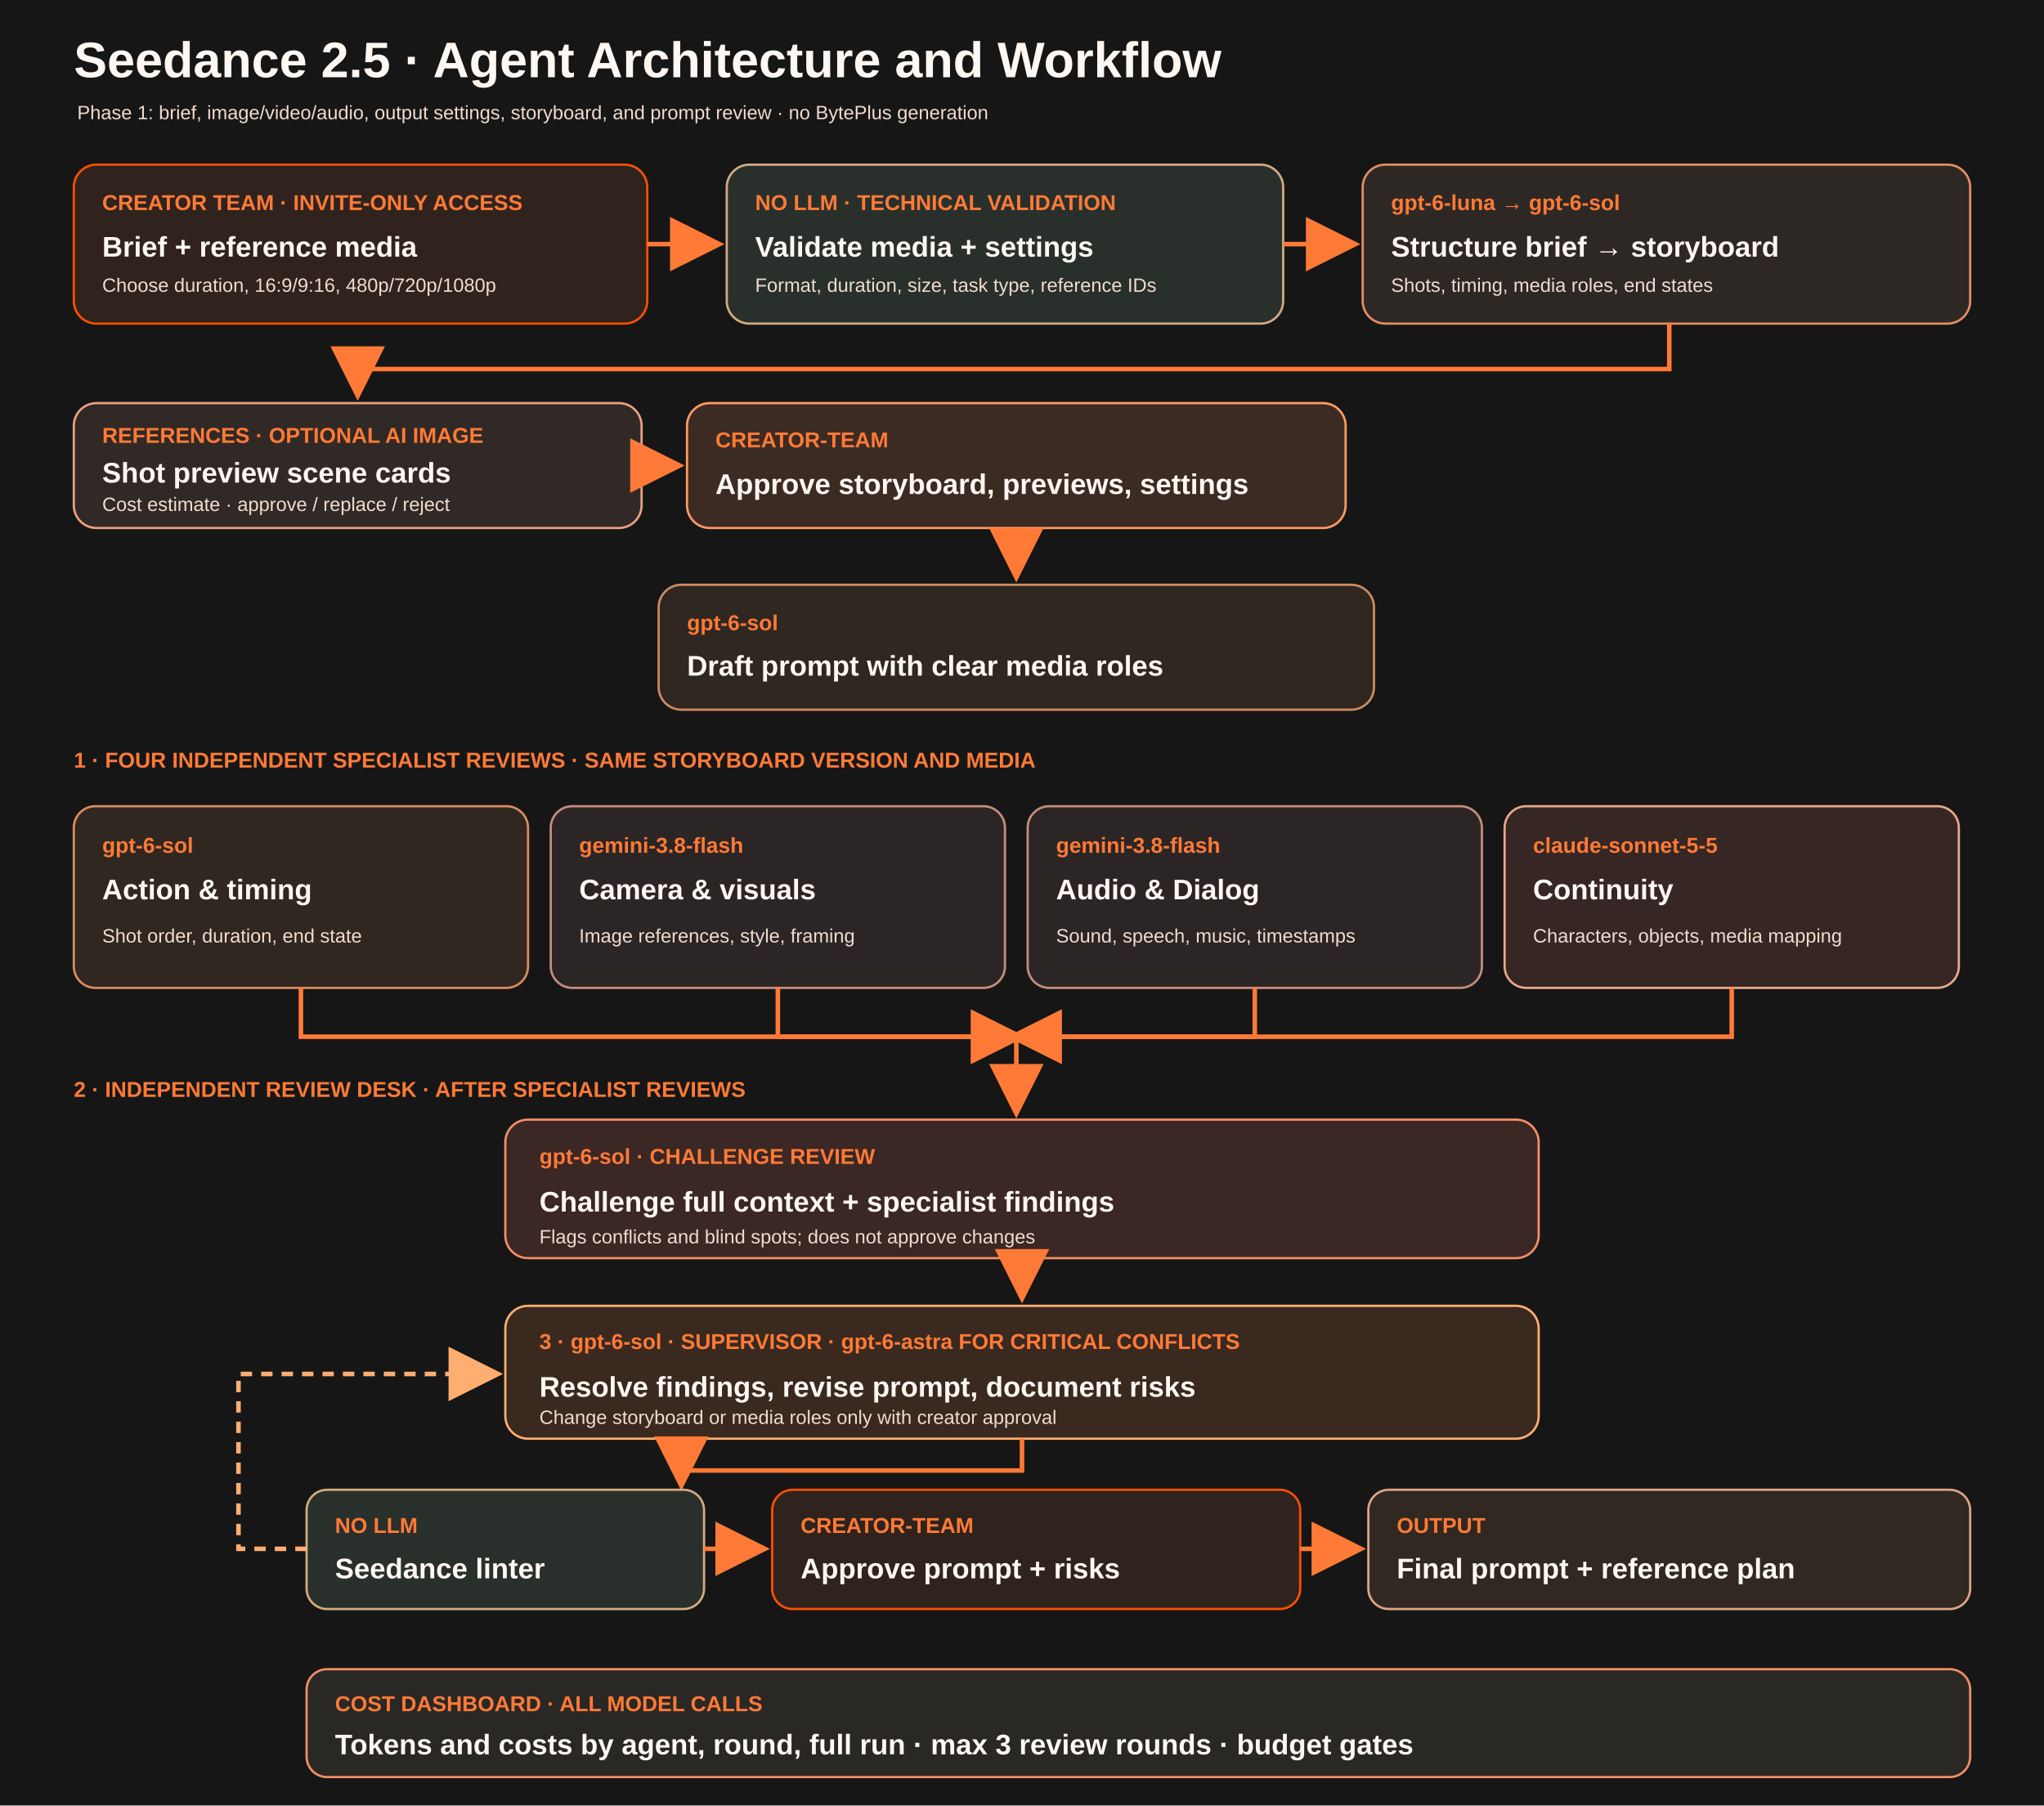
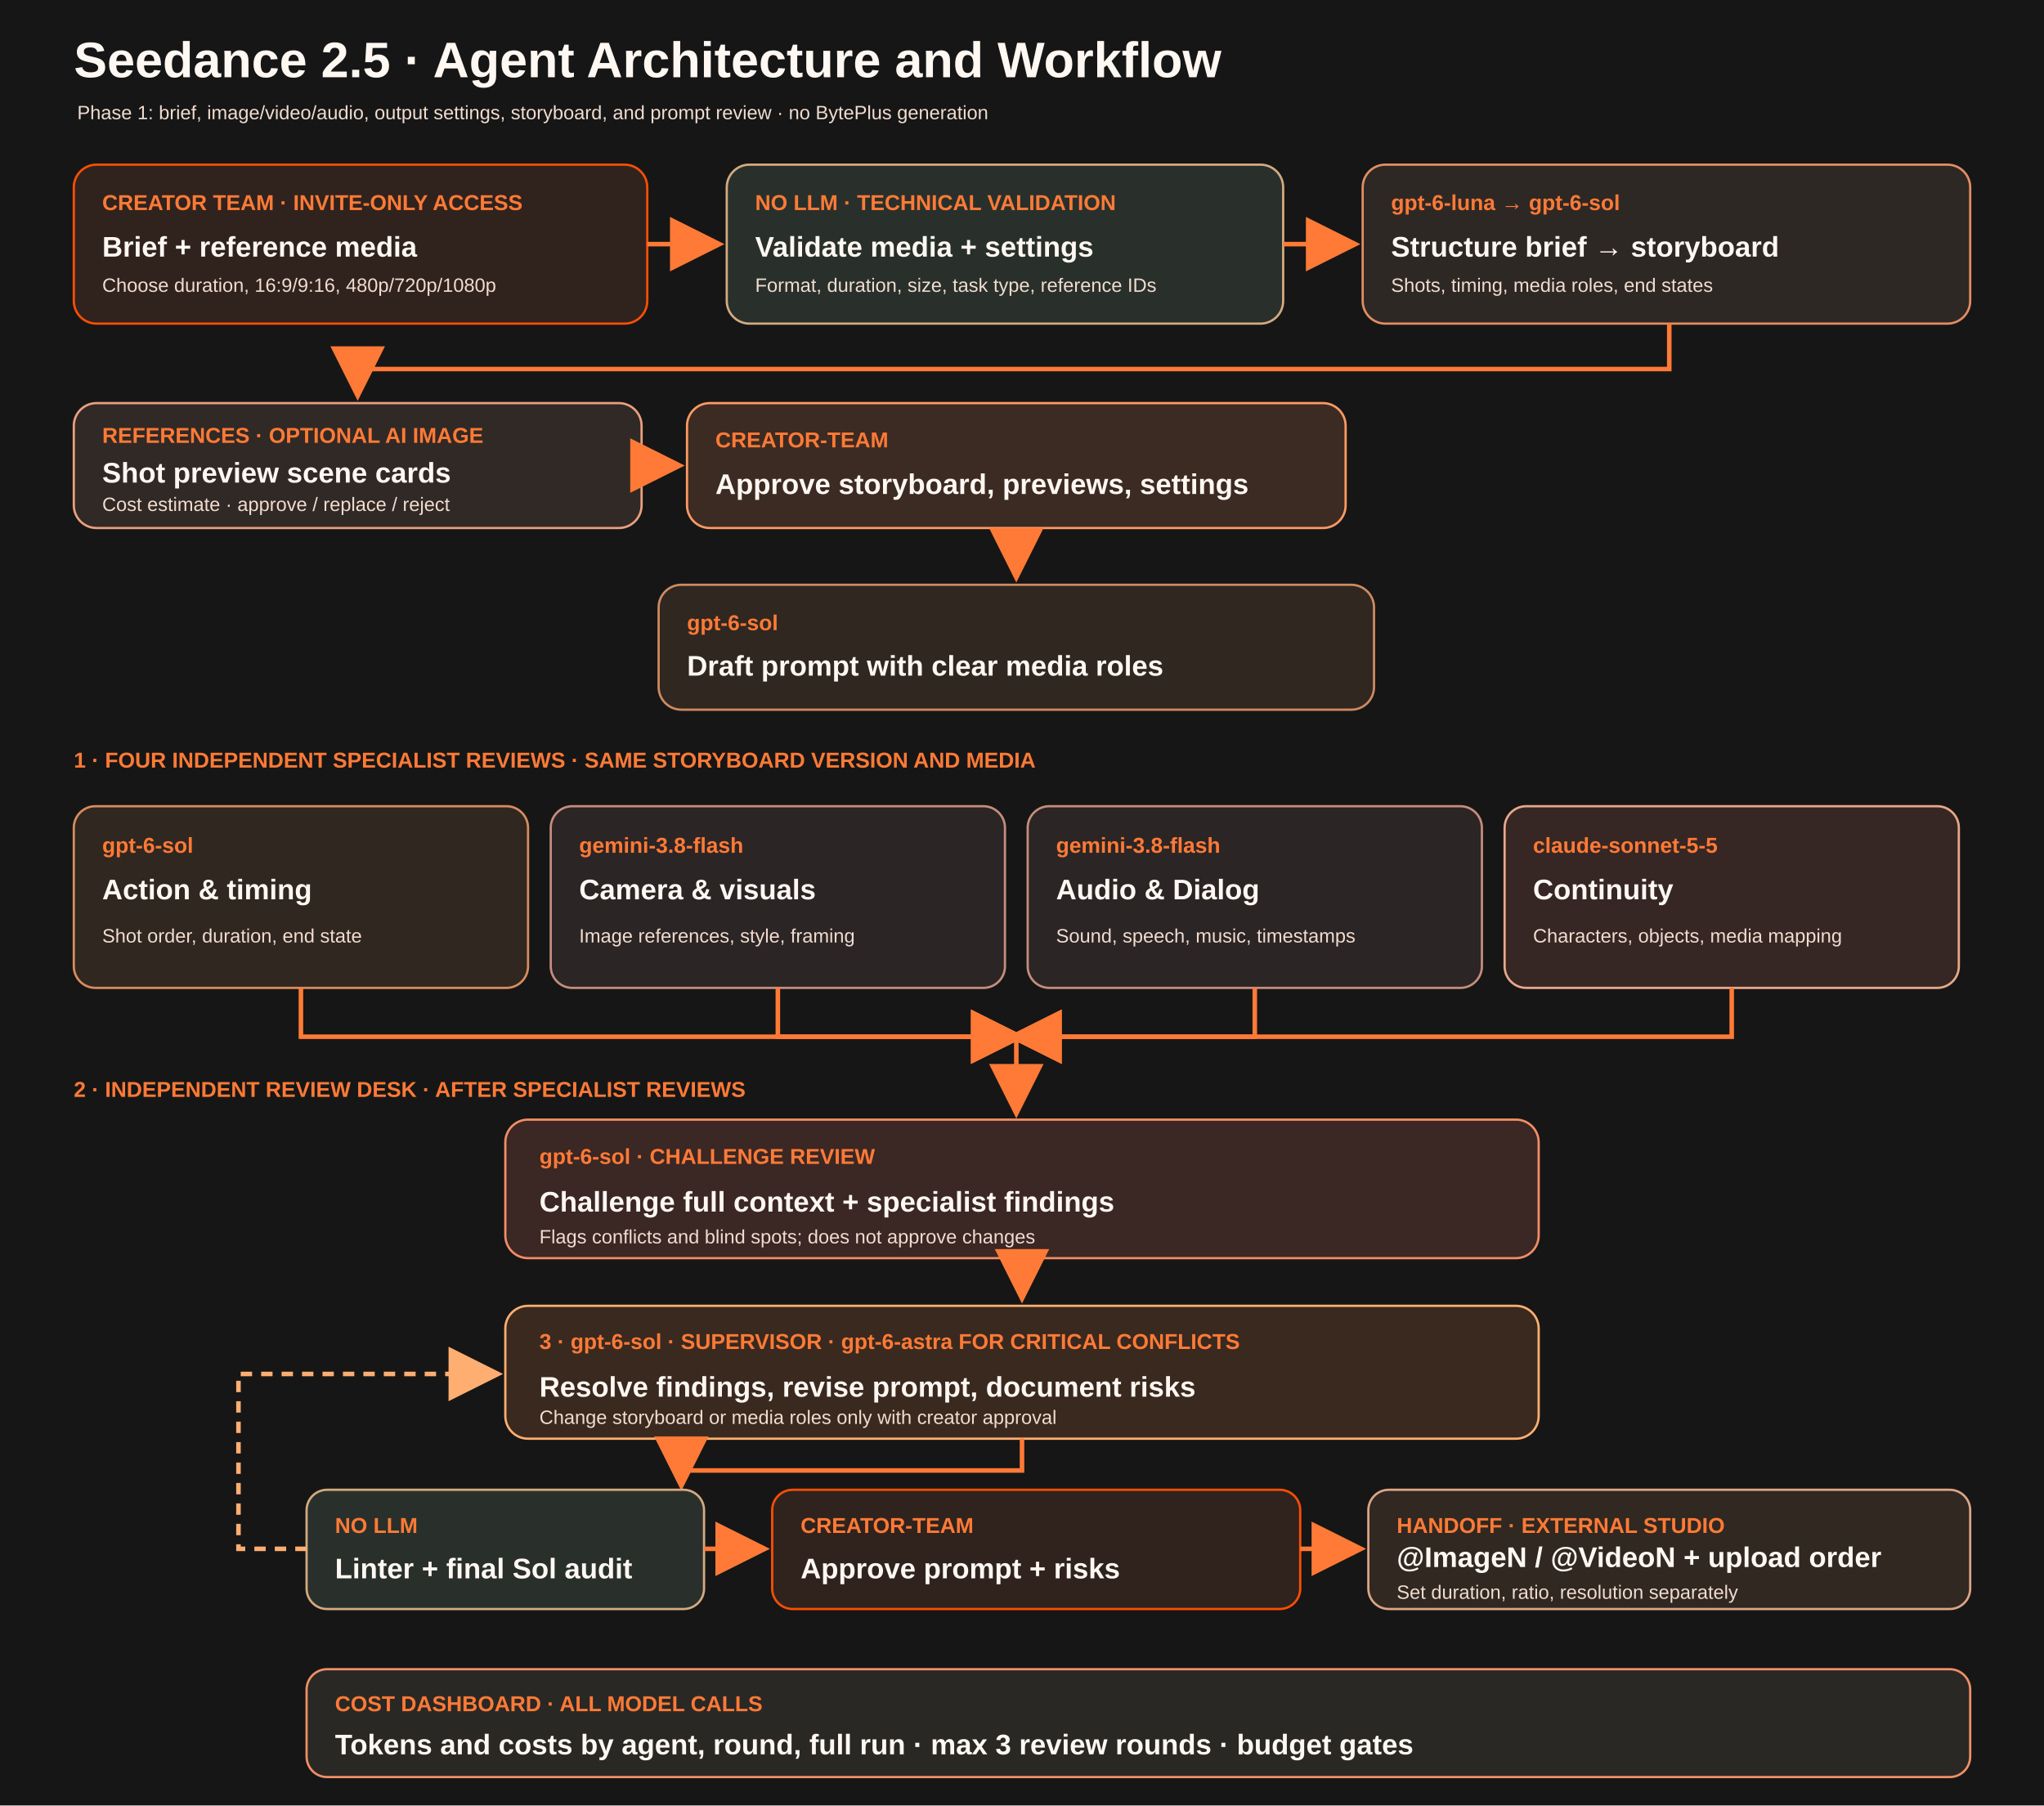
<svg xmlns="http://www.w3.org/2000/svg" width="1800" height="1590" viewBox="0 0 1800 1590" role="img" aria-labelledby="title desc">
  <defs>
    <style>text{font-family:Segoe UI,Arial,sans-serif;fill:#FFF7F2}.title{font-size:44px;font-weight:750}.head{font-size:25px;font-weight:700}.model{font-size:19px;font-weight:700;fill:#FF7A36}.small{font-size:17px;fill:#F1DCD0}.line{stroke:#FF7A36;stroke-width:4;fill:none;marker-end:url(#arrow)}.loop{stroke:#FFAE72;stroke-width:4;fill:none;stroke-dasharray:10 8;marker-end:url(#gold)}</style>
    <marker id="arrow" markerWidth="12" markerHeight="12" refX="10" refY="6" orient="auto">
      <path d="M0 0L12 6L0 12Z" fill="#FF7A36" />
    </marker>
    <marker id="gold" markerWidth="12" markerHeight="12" refX="10" refY="6" orient="auto">
      <path d="M0 0L12 6L0 12Z" fill="#FFAE72" />
    </marker>
  </defs>
  <rect width="1800" height="1590" fill="#161616" />
  <text x="65" y="68" class="title">Seedance 2.5 · Agent Architecture and Workflow</text>
  <text x="68" y="105" class="small">Phase 1: brief, image/video/audio, output settings, storyboard, and prompt review · no BytePlus generation</text>
  <rect x="65" y="145" width="505" height="140" rx="20" fill="#30231E" stroke="#FB4E04" stroke-width="2" />
  <text x="90" y="185" class="model">CREATOR TEAM · INVITE-ONLY ACCESS</text>
  <text x="90" y="226" class="head">Brief + reference media</text>
  <text x="90" y="257" class="small">Choose duration, 16:9/9:16, 480p/720p/1080p</text>
  <path d="M570 215H630" class="line" />
  <rect x="640" y="145" width="490" height="140" rx="20" fill="#29302B" stroke="#D3AA80" stroke-width="2" />
  <text x="665" y="185" class="model">NO LLM · TECHNICAL VALIDATION</text>
  <text x="665" y="226" class="head">Validate media + settings</text>
  <text x="665" y="257" class="small">Format, duration, size, task type, reference IDs</text>
  <path d="M1130 215H1190" class="line" />
  <rect x="1200" y="145" width="535" height="140" rx="20" fill="#2E2825" stroke="#E28D62" stroke-width="2" />
  <text x="1225" y="185" class="model">gpt-6-luna → gpt-6-sol</text>
  <text x="1225" y="226" class="head">Structure brief → storyboard</text>
  <text x="1225" y="257" class="small">Shots, timing, media roles, end states</text>
  <path d="M1470 285V325H315V345" class="line" />
  <rect x="65" y="355" width="500" height="110" rx="20" fill="#312925" stroke="#E9A080" stroke-width="2" />
  <text x="90" y="390" class="model">REFERENCES · OPTIONAL AI IMAGE</text>
  <text x="90" y="425" class="head">Shot preview scene cards</text>
  <text x="90" y="450" class="small">Cost estimate · approve / replace / reject</text>
  <path d="M565 410H595" class="line" />
  <rect x="605" y="355" width="580" height="110" rx="20" fill="#3C2B22" stroke="#FF9A63" stroke-width="2" />
  <text x="630" y="394" class="model">CREATOR-TEAM</text>
  <text x="630" y="435" class="head">Approve storyboard, previews, settings</text>
  <path d="M895 465V505" class="line" />
  <rect x="580" y="515" width="630" height="110" rx="20" fill="#302720" stroke="#CE8A61" stroke-width="2" />
  <text x="605" y="555" class="model">gpt-6-sol</text>
  <text x="605" y="595" class="head">Draft prompt with clear media roles</text>
  <text x="65" y="676" class="model">1 · FOUR INDEPENDENT SPECIALIST REVIEWS · SAME STORYBOARD VERSION AND MEDIA</text>
  <rect x="65" y="710" width="400" height="160" rx="19" fill="#302720" stroke="#D88C5D" stroke-width="2" />
  <text x="90" y="751" class="model">gpt-6-sol</text>
  <text x="90" y="792" class="head">Action &amp; timing</text>
  <text x="90" y="830" class="small">Shot order, duration, end state</text>
  <rect x="485" y="710" width="400" height="160" rx="19" fill="#2C2525" stroke="#C58D7D" stroke-width="2" />
  <text x="510" y="751" class="model">gemini-3.8-flash</text>
  <text x="510" y="792" class="head">Camera &amp; visuals</text>
  <text x="510" y="830" class="small">Image references, style, framing</text>
  <rect x="905" y="710" width="400" height="160" rx="19" fill="#2C2525" stroke="#C58D7D" stroke-width="2" />
  <text x="930" y="751" class="model">gemini-3.8-flash</text>
  <text x="930" y="792" class="head">Audio &amp; Dialog</text>
  <text x="930" y="830" class="small">Sound, speech, music, timestamps</text>
  <rect x="1325" y="710" width="400" height="160" rx="19" fill="#362724" stroke="#E8A888" stroke-width="2" />
  <text x="1350" y="751" class="model">claude-sonnet-5-5</text>
  <text x="1350" y="792" class="head">Continuity</text>
  <text x="1350" y="830" class="small">Characters, objects, media mapping</text>
  <path d="M265 870V913H895" class="line" />
  <path d="M685 870V913H895" class="line" />
  <path d="M1105 870V913H895" class="line" />
  <path d="M1525 870V913H895" class="line" />
  <path d="M895 913V977" class="line" />
  <text x="65" y="966" class="model">2 · INDEPENDENT REVIEW DESK · AFTER SPECIALIST REVIEWS</text>
  <rect x="445" y="986" width="910" height="122" rx="20" fill="#3B2724" stroke="#F28D66" stroke-width="2" />
  <text x="475" y="1025" class="model">gpt-6-sol · CHALLENGE REVIEW</text>
  <text x="475" y="1067" class="head">Challenge full context + specialist findings</text>
  <text x="475" y="1095" class="small">Flags conflicts and blind spots; does not approve changes</text>
  <path d="M900 1108V1140" class="line" />
  <rect x="445" y="1150" width="910" height="117" rx="20" fill="#3A291F" stroke="#FFAF70" stroke-width="2" />
  <text x="475" y="1188" class="model">3 · gpt-6-sol · SUPERVISOR · gpt-6-astra FOR CRITICAL CONFLICTS</text>
  <text x="475" y="1230" class="head">Resolve findings, revise prompt, document risks</text>
  <text x="475" y="1254" class="small">Change storyboard or media roles only with creator approval</text>
  <path d="M900 1267V1295H600V1305" class="line" />
  <rect x="270" y="1312" width="350" height="105" rx="18" fill="#29302B" stroke="#D3AA80" stroke-width="2" />
  <text x="295" y="1350" class="model">NO LLM</text>
-   <text x="295" y="1390" class="head">Seedance linter</text>
+   <text x="295" y="1390" class="head">Linter + final Sol audit</text>
  <path d="M620 1364H670" class="line" />
  <rect x="680" y="1312" width="465" height="105" rx="18" fill="#30231E" stroke="#FB4E04" stroke-width="2" />
  <text x="705" y="1350" class="model">CREATOR-TEAM</text>
  <text x="705" y="1390" class="head">Approve prompt + risks</text>
  <path d="M1145 1364H1195" class="line" />
  <rect x="1205" y="1312" width="530" height="105" rx="18" fill="#302821" stroke="#DDA486" stroke-width="2" />
-   <text x="1230" y="1350" class="model">OUTPUT</text>
-   <text x="1230" y="1390" class="head">Final prompt + reference plan</text>
+   <text x="1230" y="1350" class="model">HANDOFF · EXTERNAL STUDIO</text>
+   <text x="1230" y="1380" class="head">@ImageN / @VideoN + upload order</text>
+   <text x="1230" y="1408" class="small">Set duration, ratio, resolution separately</text>
  <path d="M270 1364H210V1210H435" class="loop" />
  <rect x="270" y="1470" width="1465" height="95" rx="18" fill="#2A2825" stroke="#F08F65" stroke-width="2" />
  <text x="295" y="1507" class="model">COST DASHBOARD · ALL MODEL CALLS</text>
  <text x="295" y="1545" class="head">Tokens and costs by agent, round, full run · max 3 review rounds · budget gates</text>
</svg>
